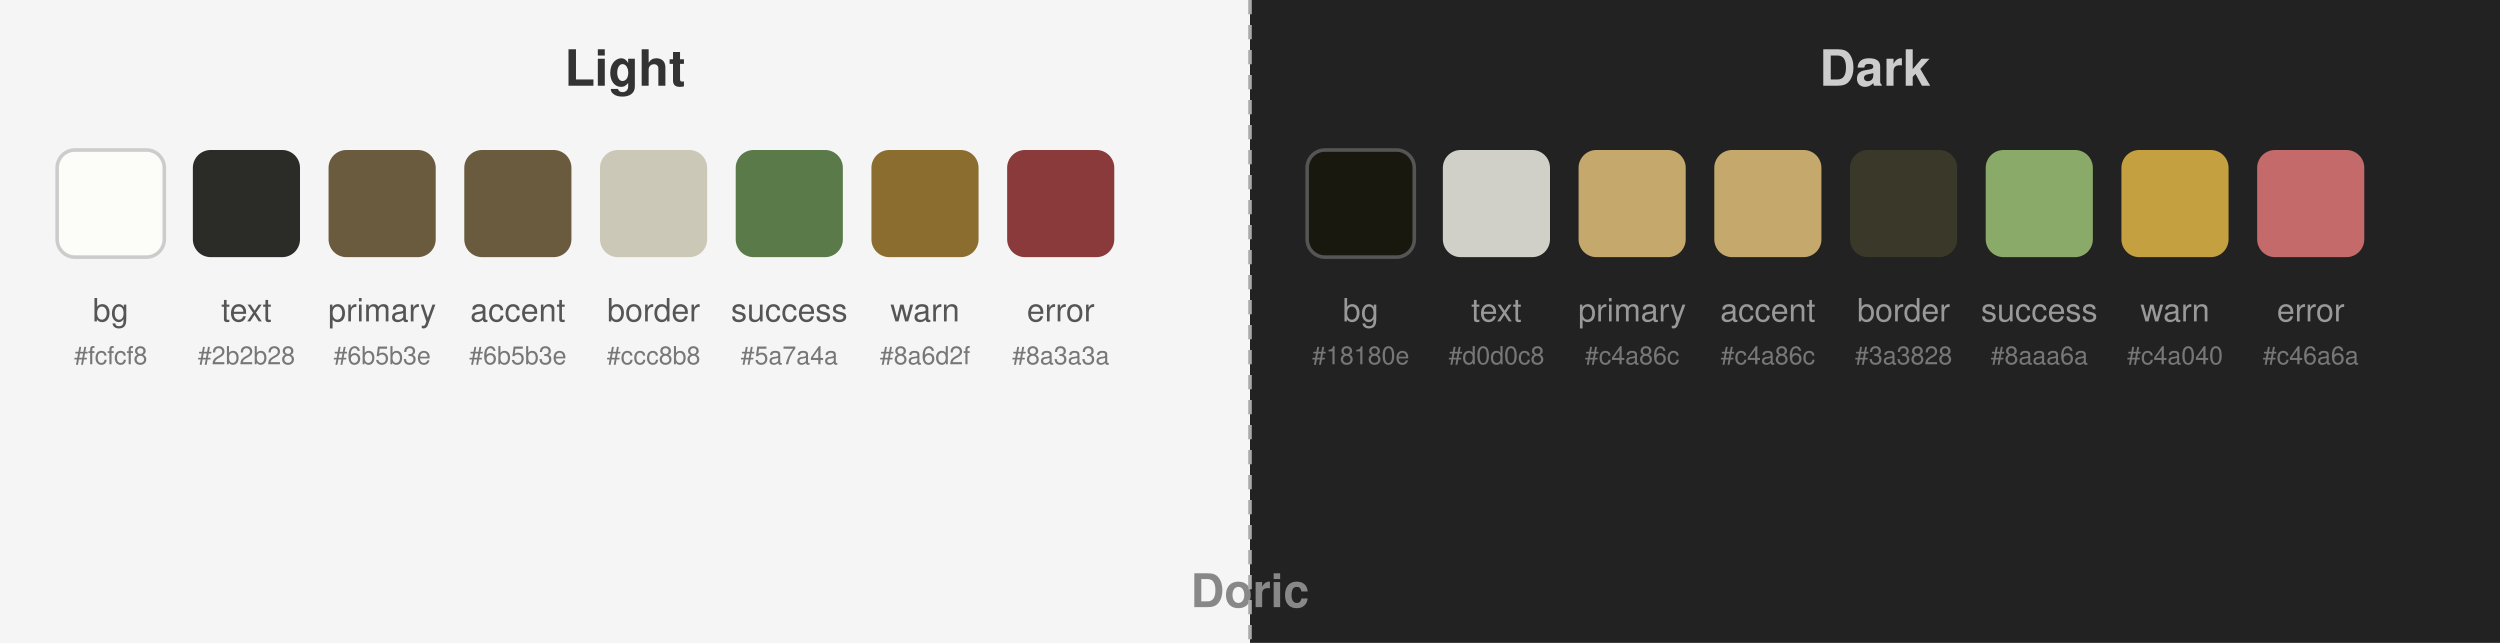
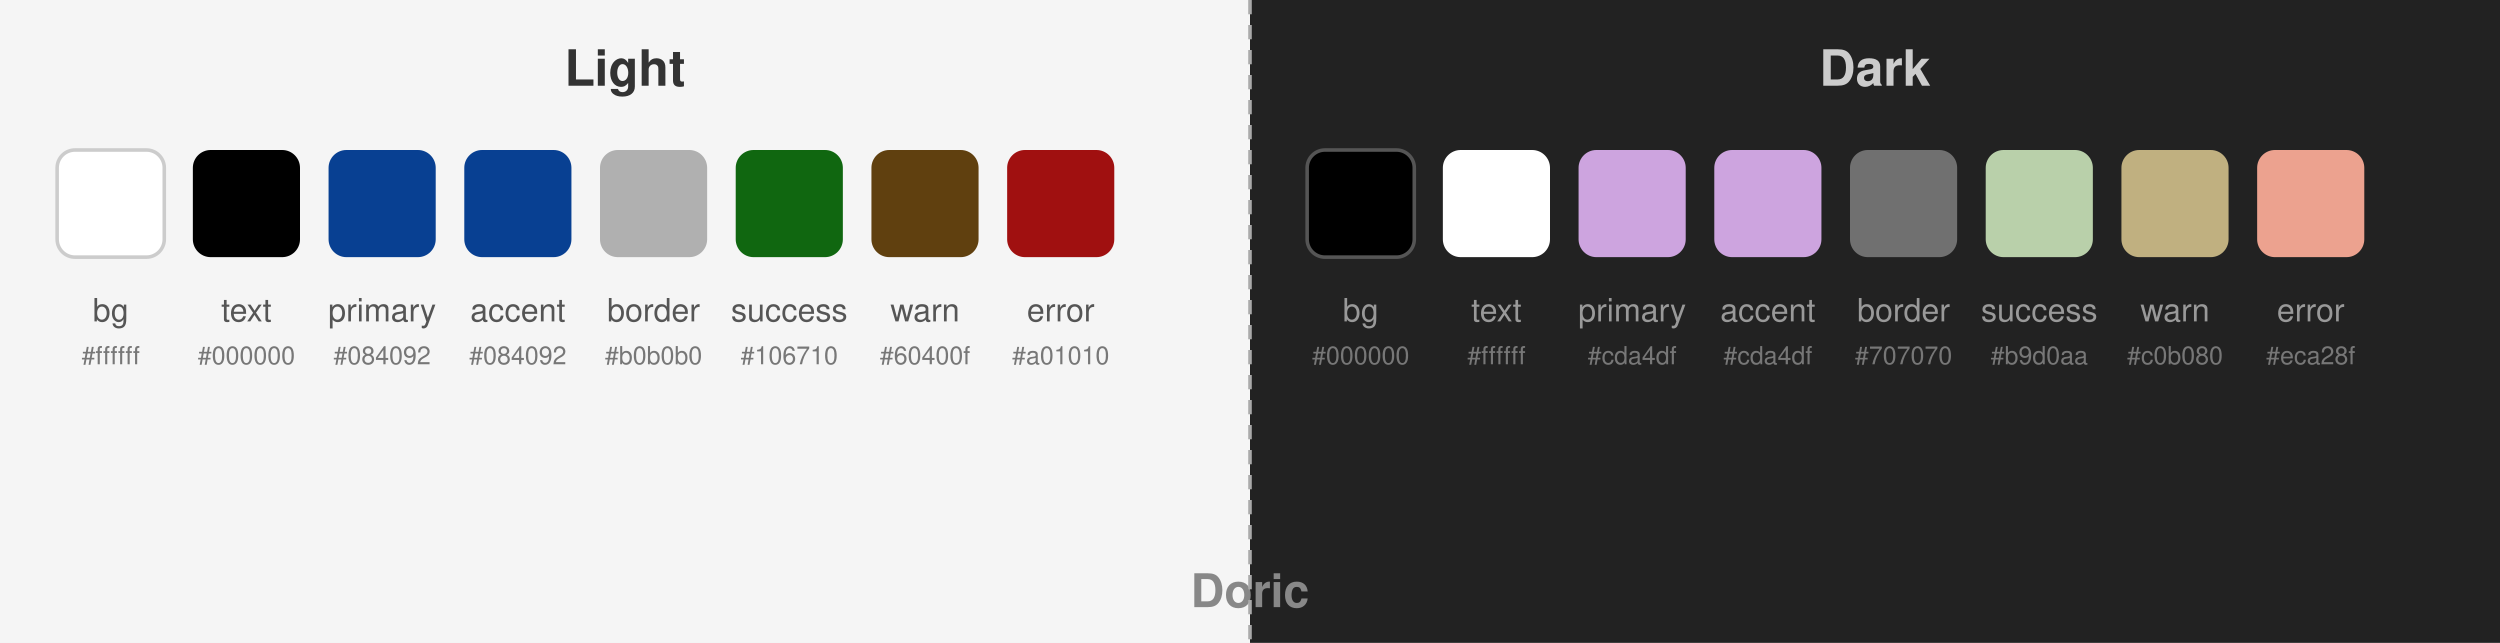
<svg xmlns="http://www.w3.org/2000/svg" width="700" height="180" viewBox="0 0 700 180">
  <defs>
    <style>
      text { font-family: -apple-system, 'Segoe UI', Helvetica, Arial, sans-serif; }
    </style>
  </defs>
  <rect x="0" y="0" width="350" height="180" fill="#f5f5f5" />
  <text x="175" y="24" text-anchor="middle" font-size="14" font-weight="bold" fill="#333">Light</text>
  <rect x="350" y="0" width="350" height="180" fill="#222" />
  <text x="525" y="24" text-anchor="middle" font-size="14" font-weight="bold" fill="#ccc">Dark</text>
-   <rect x="16" y="42" width="30" height="30" rx="5" fill="#fcfcf8" stroke="#ccc" stroke-width="1" />
+   <rect x="16" y="42" width="30" height="30" rx="5" fill="#ffffff" stroke="#ccc" stroke-width="1" />
  <text x="31" y="90" text-anchor="middle" font-size="9" fill="#555">bg</text>
-   <rect x="54" y="42" width="30" height="30" rx="5" fill="#2b2b28" />
+   <rect x="54" y="42" width="30" height="30" rx="5" fill="#000000" />
  <text x="69" y="90" text-anchor="middle" font-size="9" fill="#555">text</text>
-   <rect x="92" y="42" width="30" height="30" rx="5" fill="#6b5b3e" />
+   <rect x="92" y="42" width="30" height="30" rx="5" fill="#084092" />
  <text x="107" y="90" text-anchor="middle" font-size="9" fill="#555">primary</text>
-   <rect x="130" y="42" width="30" height="30" rx="5" fill="#6b5b3e" />
+   <rect x="130" y="42" width="30" height="30" rx="5" fill="#084092" />
  <text x="145" y="90" text-anchor="middle" font-size="9" fill="#555">accent</text>
-   <rect x="168" y="42" width="30" height="30" rx="5" fill="#ccc8b8" />
+   <rect x="168" y="42" width="30" height="30" rx="5" fill="#b0b0b0" />
  <text x="183" y="90" text-anchor="middle" font-size="9" fill="#555">border</text>
-   <rect x="206" y="42" width="30" height="30" rx="5" fill="#5a7a4a" />
+   <rect x="206" y="42" width="30" height="30" rx="5" fill="#106710" />
  <text x="221" y="90" text-anchor="middle" font-size="9" fill="#555">success</text>
-   <rect x="244" y="42" width="30" height="30" rx="5" fill="#8a6d2f" />
+   <rect x="244" y="42" width="30" height="30" rx="5" fill="#60400f" />
  <text x="259" y="90" text-anchor="middle" font-size="9" fill="#555">warn</text>
-   <rect x="282" y="42" width="30" height="30" rx="5" fill="#8a3a3a" />
+   <rect x="282" y="42" width="30" height="30" rx="5" fill="#a01010" />
  <text x="297" y="90" text-anchor="middle" font-size="9" fill="#555">error</text>
-   <rect x="366" y="42" width="30" height="30" rx="5" fill="#18180e" stroke="#555" stroke-width="1" />
+   <rect x="366" y="42" width="30" height="30" rx="5" fill="#000000" stroke="#555" stroke-width="1" />
  <text x="381" y="90" text-anchor="middle" font-size="9" fill="#999">bg</text>
-   <rect x="404" y="42" width="30" height="30" rx="5" fill="#d0d0c8" />
+   <rect x="404" y="42" width="30" height="30" rx="5" fill="#ffffff" />
  <text x="419" y="90" text-anchor="middle" font-size="9" fill="#999">text</text>
-   <rect x="442" y="42" width="30" height="30" rx="5" fill="#c4a86c" />
+   <rect x="442" y="42" width="30" height="30" rx="5" fill="#cda4df" />
  <text x="457" y="90" text-anchor="middle" font-size="9" fill="#999">primary</text>
-   <rect x="480" y="42" width="30" height="30" rx="5" fill="#c4a86c" />
+   <rect x="480" y="42" width="30" height="30" rx="5" fill="#cda4df" />
  <text x="495" y="90" text-anchor="middle" font-size="9" fill="#999">accent</text>
-   <rect x="518" y="42" width="30" height="30" rx="5" fill="#3a3828" />
+   <rect x="518" y="42" width="30" height="30" rx="5" fill="#707070" />
  <text x="533" y="90" text-anchor="middle" font-size="9" fill="#999">border</text>
-   <rect x="556" y="42" width="30" height="30" rx="5" fill="#8aaa6a" />
+   <rect x="556" y="42" width="30" height="30" rx="5" fill="#b9d0aa" />
  <text x="571" y="90" text-anchor="middle" font-size="9" fill="#999">success</text>
-   <rect x="594" y="42" width="30" height="30" rx="5" fill="#c4a040" />
+   <rect x="594" y="42" width="30" height="30" rx="5" fill="#c0b080" />
  <text x="609" y="90" text-anchor="middle" font-size="9" fill="#999">warn</text>
-   <rect x="632" y="42" width="30" height="30" rx="5" fill="#c46a6a" />
+   <rect x="632" y="42" width="30" height="30" rx="5" fill="#eca28f" />
  <text x="647" y="90" text-anchor="middle" font-size="9" fill="#999">error</text>
-   <text x="31" y="102" text-anchor="middle" font-size="7" fill="#777">#fcfcf8</text>
-   <text x="69" y="102" text-anchor="middle" font-size="7" fill="#777">#2b2b28</text>
-   <text x="107" y="102" text-anchor="middle" font-size="7" fill="#777">#6b5b3e</text>
-   <text x="145" y="102" text-anchor="middle" font-size="7" fill="#777">#6b5b3e</text>
-   <text x="183" y="102" text-anchor="middle" font-size="7" fill="#777">#ccc8b8</text>
-   <text x="221" y="102" text-anchor="middle" font-size="7" fill="#777">#5a7a4a</text>
-   <text x="259" y="102" text-anchor="middle" font-size="7" fill="#777">#8a6d2f</text>
-   <text x="297" y="102" text-anchor="middle" font-size="7" fill="#777">#8a3a3a</text>
-   <text x="381" y="102" text-anchor="middle" font-size="7" fill="#777">#18180e</text>
-   <text x="419" y="102" text-anchor="middle" font-size="7" fill="#777">#d0d0c8</text>
-   <text x="457" y="102" text-anchor="middle" font-size="7" fill="#777">#c4a86c</text>
-   <text x="495" y="102" text-anchor="middle" font-size="7" fill="#777">#c4a86c</text>
-   <text x="533" y="102" text-anchor="middle" font-size="7" fill="#777">#3a3828</text>
-   <text x="571" y="102" text-anchor="middle" font-size="7" fill="#777">#8aaa6a</text>
-   <text x="609" y="102" text-anchor="middle" font-size="7" fill="#777">#c4a040</text>
-   <text x="647" y="102" text-anchor="middle" font-size="7" fill="#777">#c46a6a</text>
+   <text x="31" y="102" text-anchor="middle" font-size="7" fill="#777">#ffffff</text>
+   <text x="69" y="102" text-anchor="middle" font-size="7" fill="#777">#000000</text>
+   <text x="107" y="102" text-anchor="middle" font-size="7" fill="#777">#084092</text>
+   <text x="145" y="102" text-anchor="middle" font-size="7" fill="#777">#084092</text>
+   <text x="183" y="102" text-anchor="middle" font-size="7" fill="#777">#b0b0b0</text>
+   <text x="221" y="102" text-anchor="middle" font-size="7" fill="#777">#106710</text>
+   <text x="259" y="102" text-anchor="middle" font-size="7" fill="#777">#60400f</text>
+   <text x="297" y="102" text-anchor="middle" font-size="7" fill="#777">#a01010</text>
+   <text x="381" y="102" text-anchor="middle" font-size="7" fill="#777">#000000</text>
+   <text x="419" y="102" text-anchor="middle" font-size="7" fill="#777">#ffffff</text>
+   <text x="457" y="102" text-anchor="middle" font-size="7" fill="#777">#cda4df</text>
+   <text x="495" y="102" text-anchor="middle" font-size="7" fill="#777">#cda4df</text>
+   <text x="533" y="102" text-anchor="middle" font-size="7" fill="#777">#707070</text>
+   <text x="571" y="102" text-anchor="middle" font-size="7" fill="#777">#b9d0aa</text>
+   <text x="609" y="102" text-anchor="middle" font-size="7" fill="#777">#c0b080</text>
+   <text x="647" y="102" text-anchor="middle" font-size="7" fill="#777">#eca28f</text>
  <text x="350" y="170" text-anchor="middle" font-size="13" font-weight="bold" fill="#888">Doric</text>
  <line x1="350" y1="0" x2="350" y2="180" stroke="#aaa" stroke-width="1" stroke-dasharray="4,3" />
</svg>
